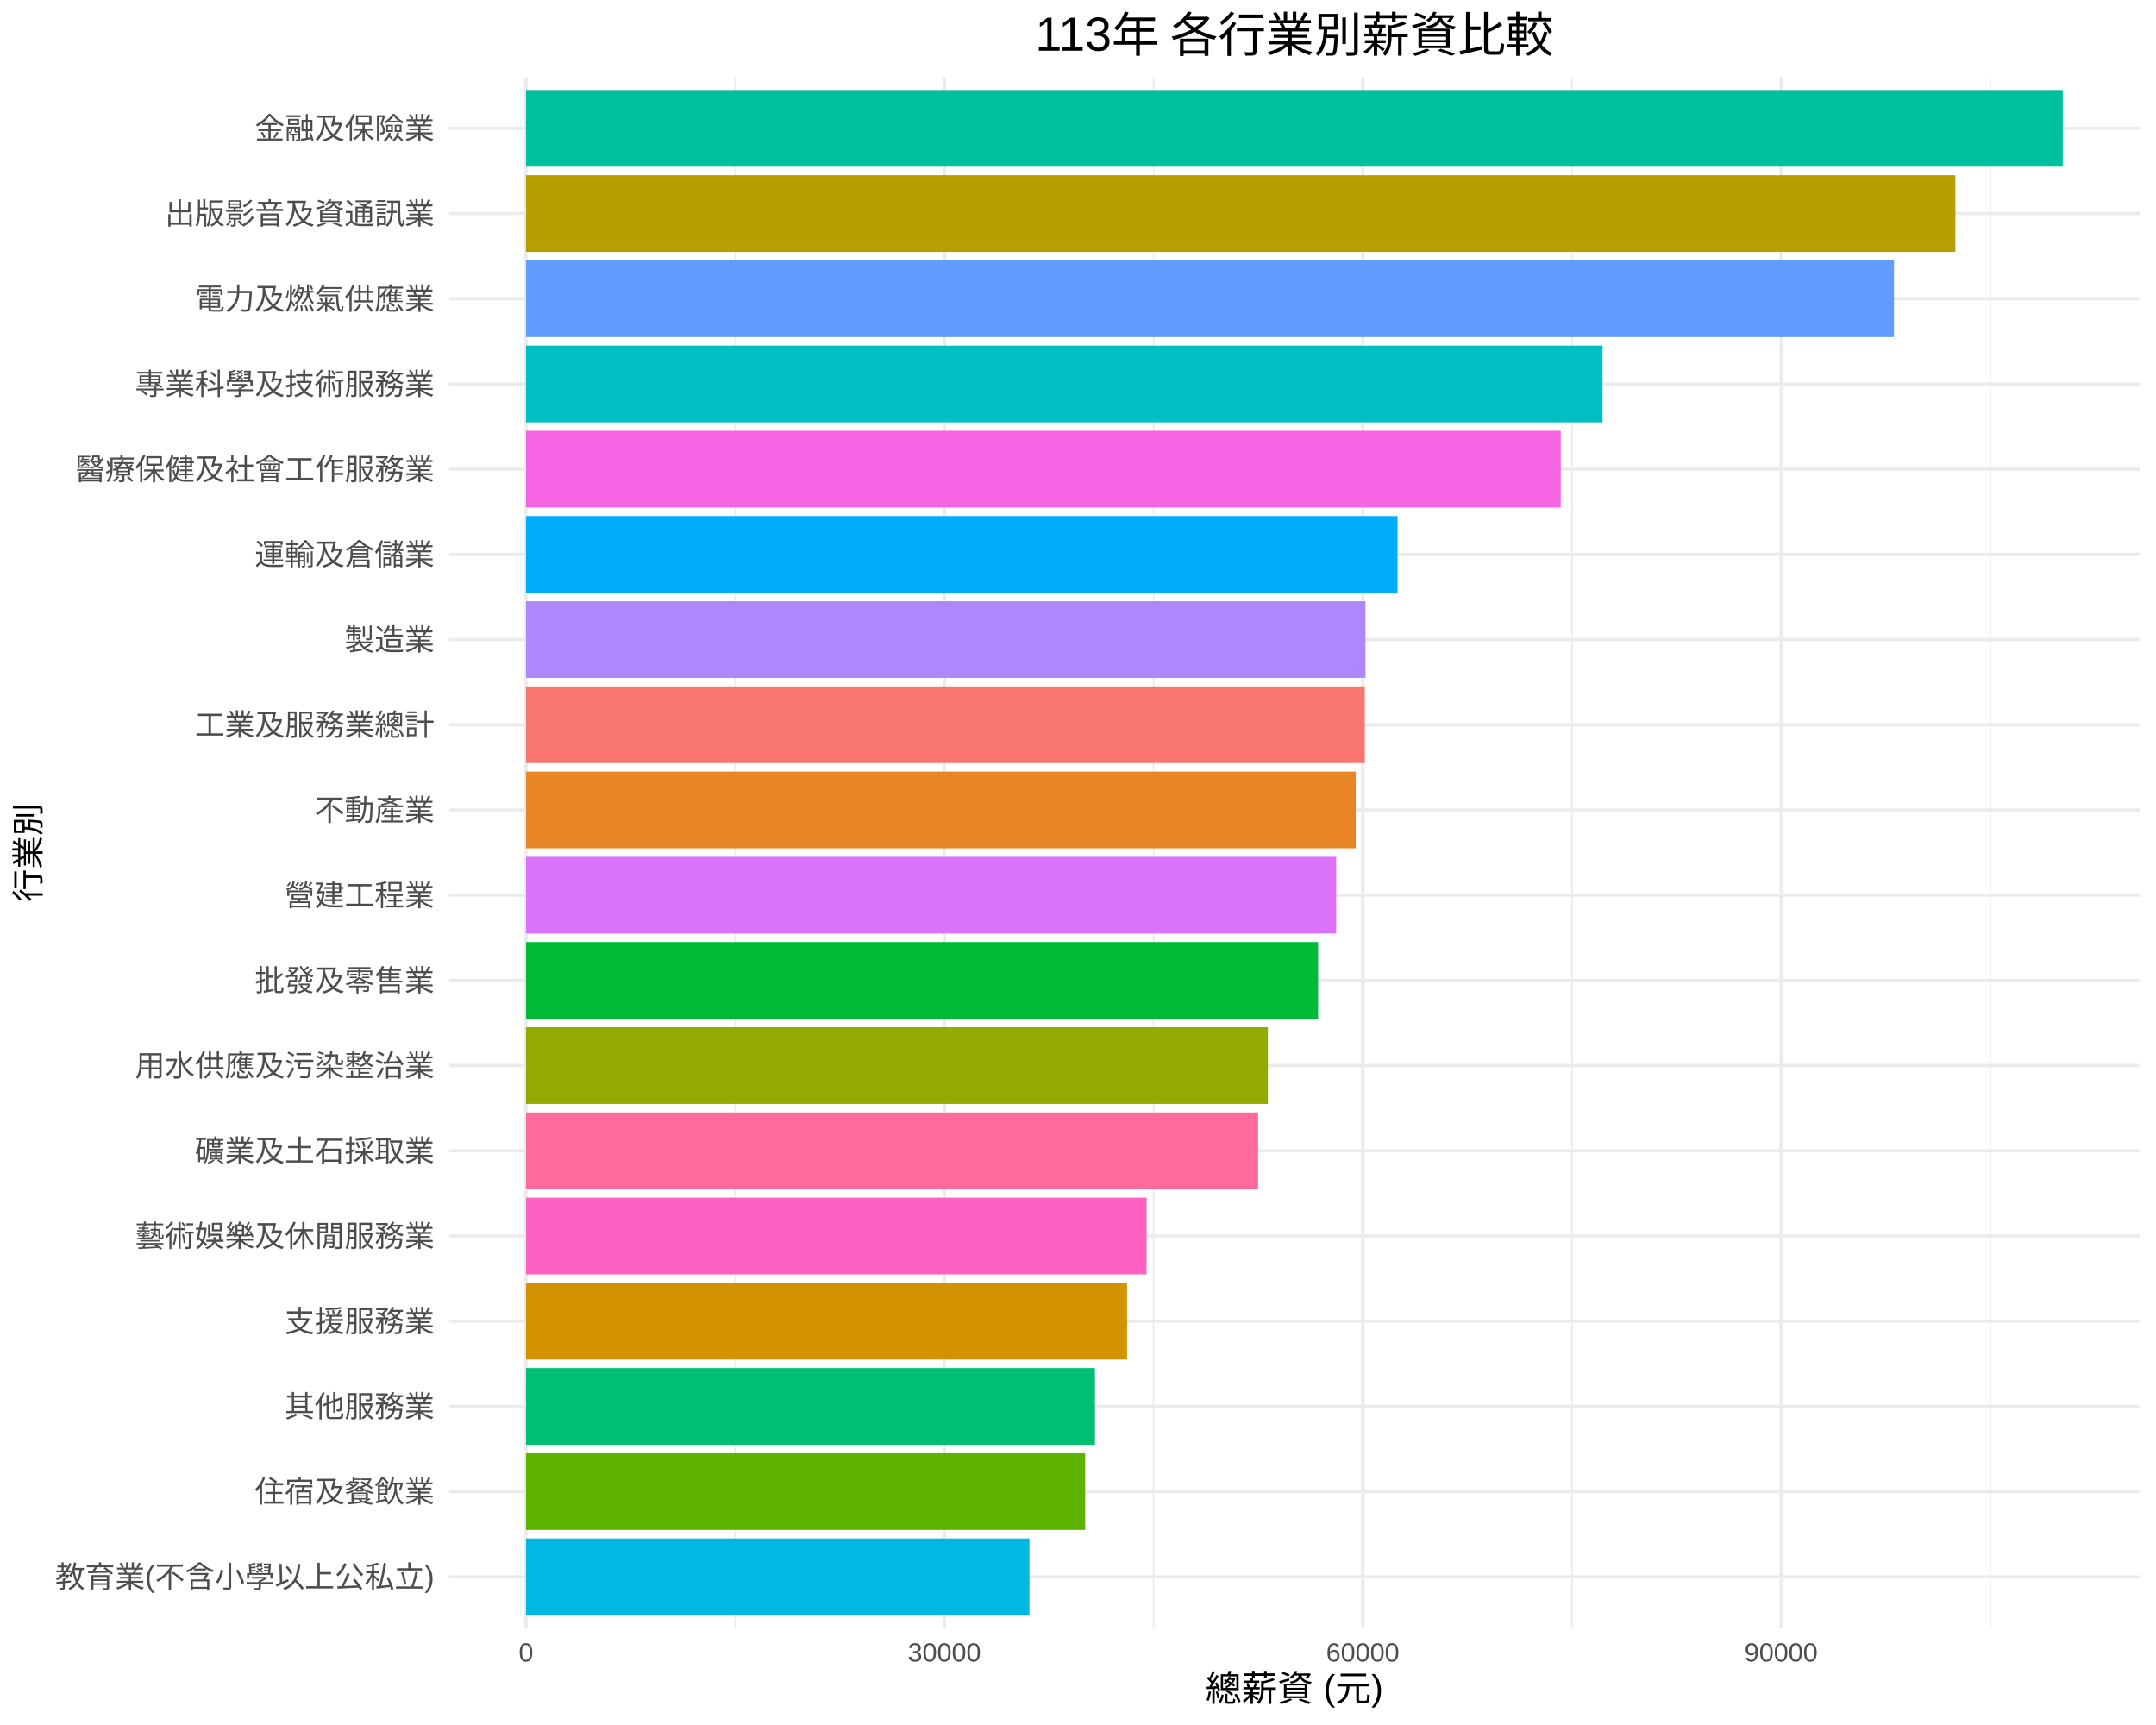
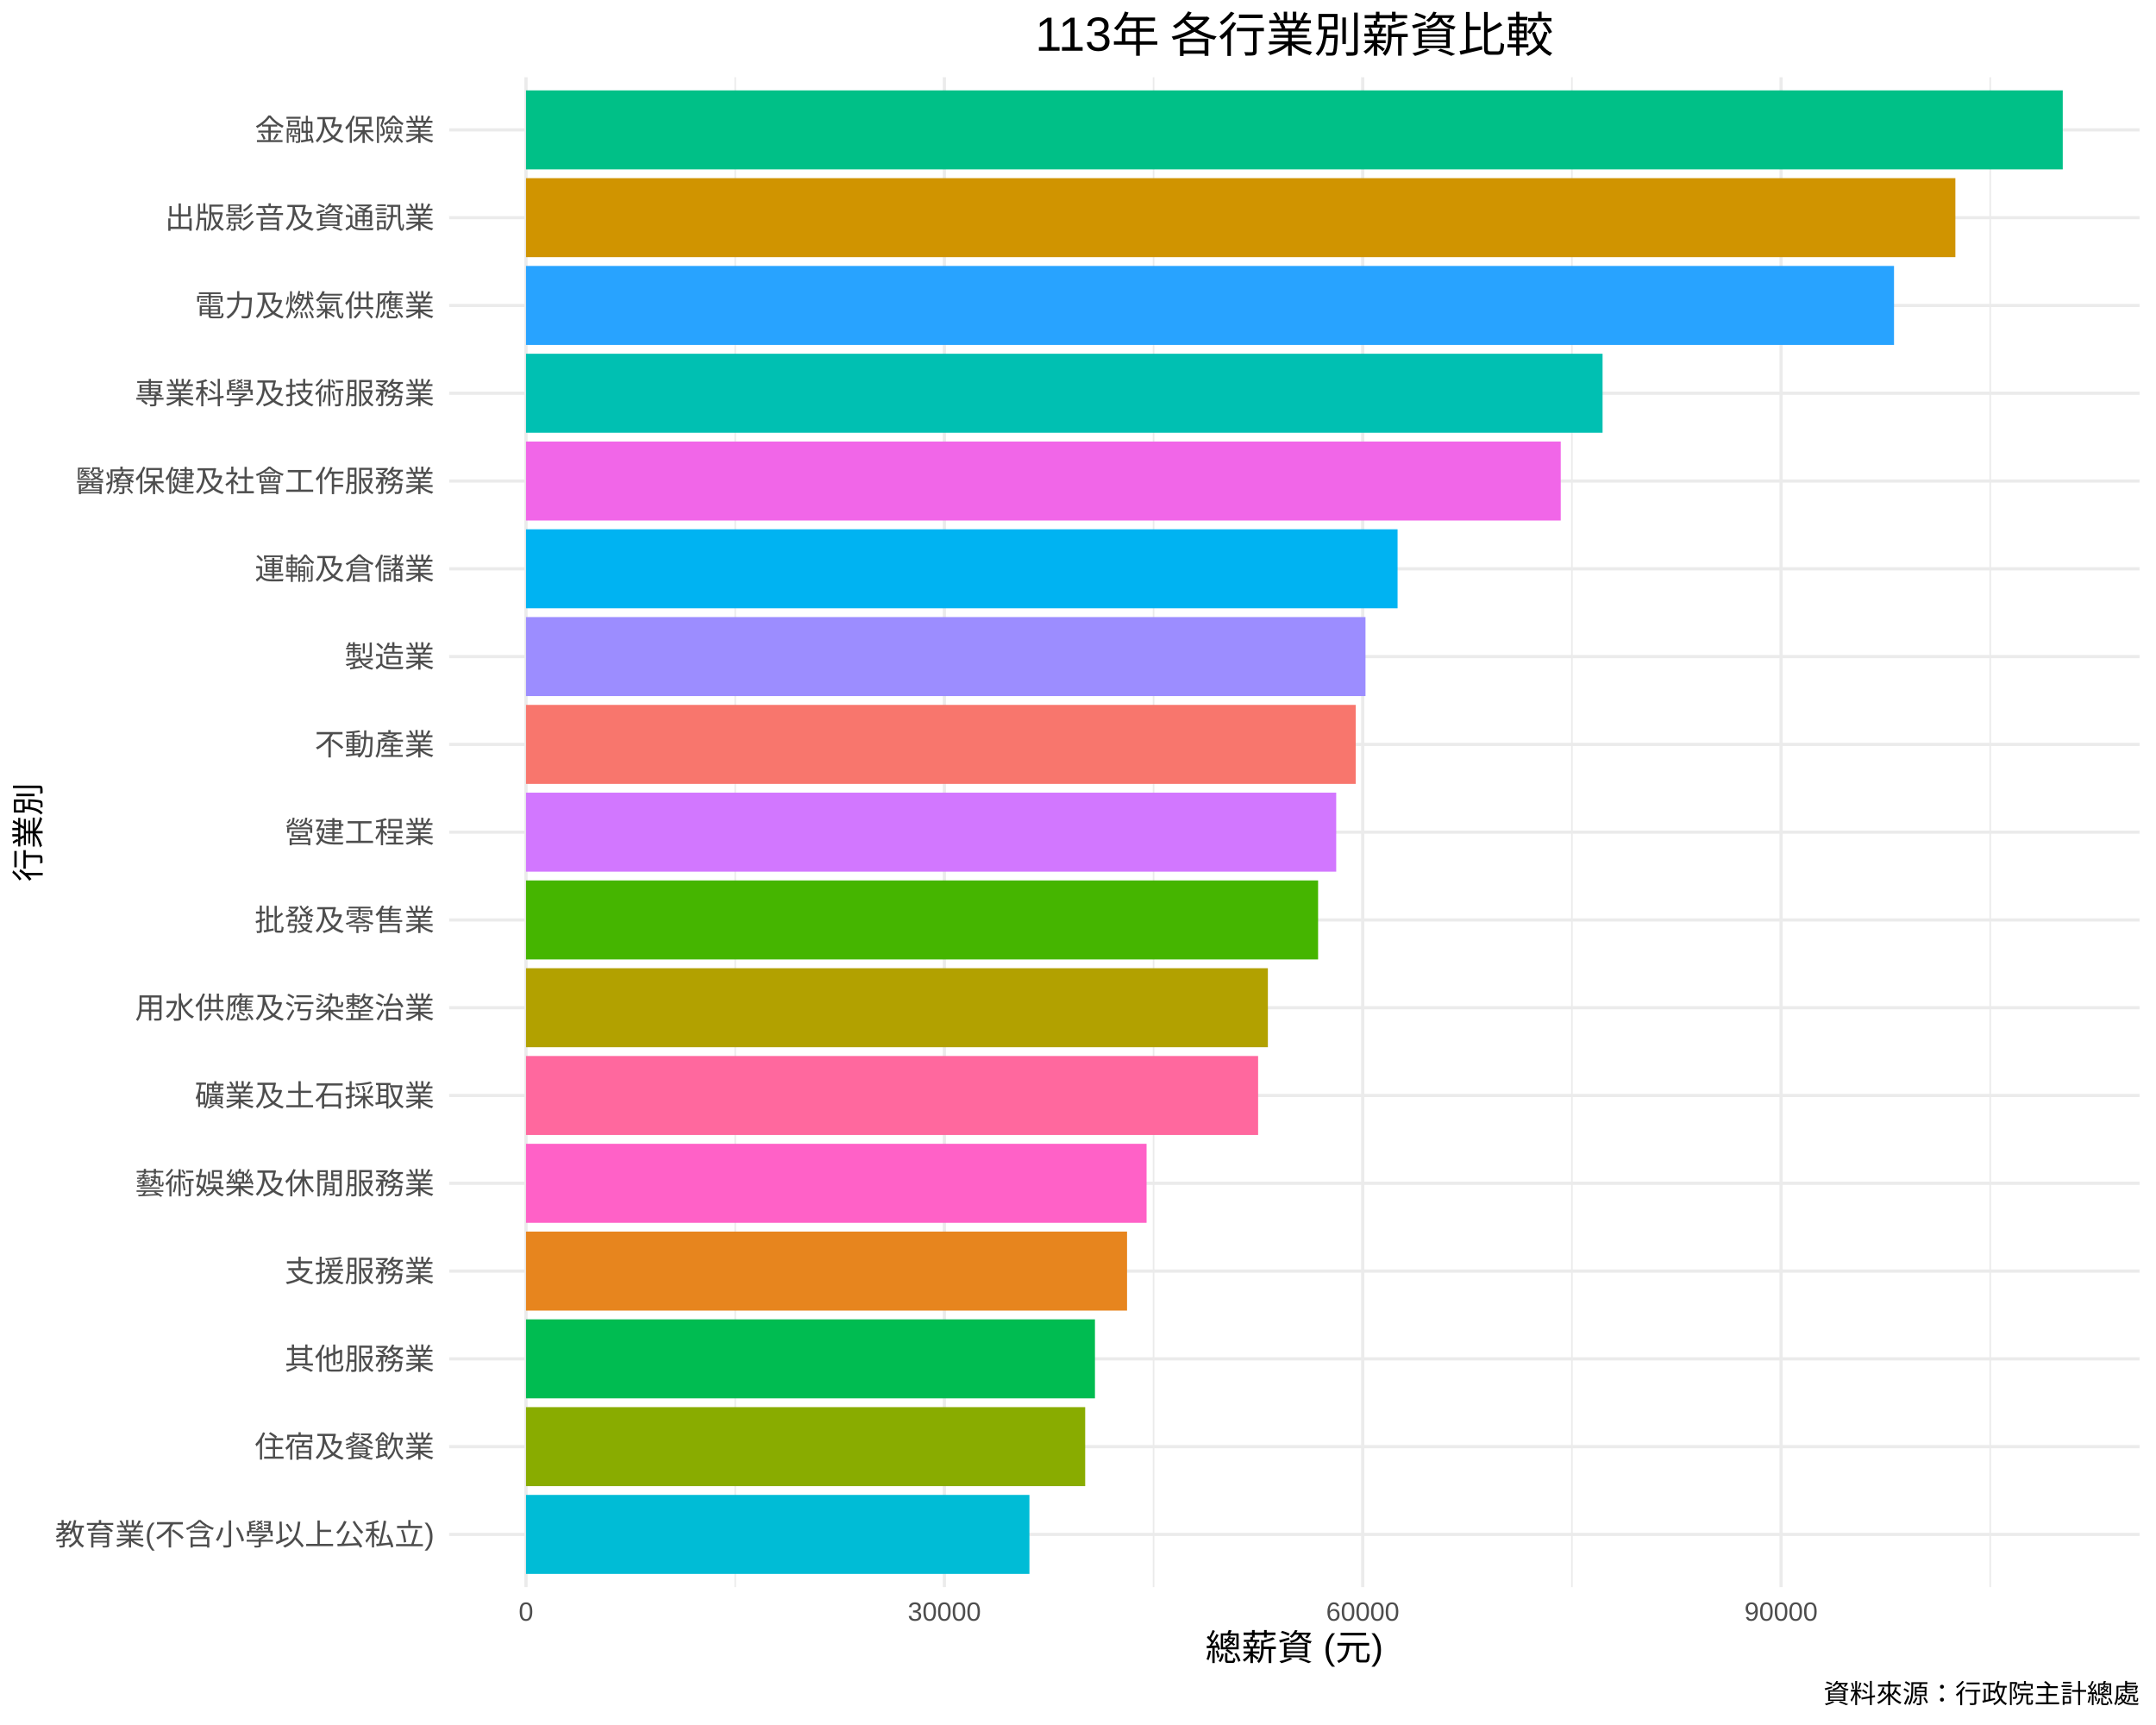
<svg xmlns="http://www.w3.org/2000/svg" width="720.00pt" height="576.00pt" viewBox="0 0 720.00 576.00">
  <g class="svglite">
    <defs>
      <style type="text/css">
    .svglite line, .svglite polyline, .svglite polygon, .svglite path, .svglite rect, .svglite circle {
      fill: none;
      stroke: #000000;
      stroke-linecap: round;
      stroke-linejoin: round;
      stroke-miterlimit: 10.00;
    }
    .svglite text {
      white-space: pre;
    }
    .svglite g.glyphgroup path {
      fill: inherit;
      stroke: none;
    }
  </style>
    </defs>
    <rect width="100%" height="100%" style="stroke: none; fill: #FFFFFF;" />
    <defs>
      <clipPath id="cpMC4wMHw3MjAuMDB8MC4wMHw1NzYuMDA=">
        <rect x="0.00" y="0.00" width="720.00" height="576.00" />
      </clipPath>
    </defs>
    <g clip-path="url(#cpMC4wMHw3MjAuMDB8MC4wMHw1NzYuMDA=)">
      <rect x="0.00" y="0.00" width="720.00" height="576.00" style="stroke-width: 1.07; stroke: none; fill: #FFFFFF;" />
    </g>
    <defs>
-       <clipPath id="cpMTUwLjAwfDcxNC41MnwyNS43OHw1NDMuNTg=">
-         <rect x="150.00" y="25.78" width="564.52" height="517.80" />
+       <clipPath id="cpMTUwLjAwfDcxNC41MnwyNS43OHw1MjkuOTU=">
+         <rect x="150.00" y="25.78" width="564.52" height="504.17" />
      </clipPath>
    </defs>
-     <g clip-path="url(#cpMTUwLjAwfDcxNC41MnwyNS43OHw1NDMuNTg=)">
-       <polyline points="245.52,543.58 245.52,25.78 " style="stroke-width: 0.53; stroke: #EBEBEB; stroke-linecap: butt;" />
-       <polyline points="385.23,543.58 385.23,25.78 " style="stroke-width: 0.53; stroke: #EBEBEB; stroke-linecap: butt;" />
-       <polyline points="524.94,543.58 524.94,25.78 " style="stroke-width: 0.53; stroke: #EBEBEB; stroke-linecap: butt;" />
-       <polyline points="664.64,543.58 664.64,25.78 " style="stroke-width: 0.53; stroke: #EBEBEB; stroke-linecap: butt;" />
-       <polyline points="150.00,526.51 714.52,526.51 " style="stroke-width: 1.07; stroke: #EBEBEB; stroke-linecap: butt;" />
-       <polyline points="150.00,498.06 714.52,498.06 " style="stroke-width: 1.07; stroke: #EBEBEB; stroke-linecap: butt;" />
-       <polyline points="150.00,469.61 714.52,469.61 " style="stroke-width: 1.07; stroke: #EBEBEB; stroke-linecap: butt;" />
-       <polyline points="150.00,441.16 714.52,441.16 " style="stroke-width: 1.07; stroke: #EBEBEB; stroke-linecap: butt;" />
-       <polyline points="150.00,412.71 714.52,412.71 " style="stroke-width: 1.07; stroke: #EBEBEB; stroke-linecap: butt;" />
-       <polyline points="150.00,384.26 714.52,384.26 " style="stroke-width: 1.07; stroke: #EBEBEB; stroke-linecap: butt;" />
-       <polyline points="150.00,355.81 714.52,355.81 " style="stroke-width: 1.07; stroke: #EBEBEB; stroke-linecap: butt;" />
-       <polyline points="150.00,327.36 714.52,327.36 " style="stroke-width: 1.07; stroke: #EBEBEB; stroke-linecap: butt;" />
-       <polyline points="150.00,298.91 714.52,298.91 " style="stroke-width: 1.07; stroke: #EBEBEB; stroke-linecap: butt;" />
-       <polyline points="150.00,270.46 714.52,270.46 " style="stroke-width: 1.07; stroke: #EBEBEB; stroke-linecap: butt;" />
-       <polyline points="150.00,242.01 714.52,242.01 " style="stroke-width: 1.07; stroke: #EBEBEB; stroke-linecap: butt;" />
-       <polyline points="150.00,213.56 714.52,213.56 " style="stroke-width: 1.07; stroke: #EBEBEB; stroke-linecap: butt;" />
-       <polyline points="150.00,185.11 714.52,185.11 " style="stroke-width: 1.07; stroke: #EBEBEB; stroke-linecap: butt;" />
-       <polyline points="150.00,156.66 714.52,156.66 " style="stroke-width: 1.07; stroke: #EBEBEB; stroke-linecap: butt;" />
-       <polyline points="150.00,128.21 714.52,128.21 " style="stroke-width: 1.07; stroke: #EBEBEB; stroke-linecap: butt;" />
-       <polyline points="150.00,99.75 714.52,99.75 " style="stroke-width: 1.07; stroke: #EBEBEB; stroke-linecap: butt;" />
-       <polyline points="150.00,71.30 714.52,71.30 " style="stroke-width: 1.07; stroke: #EBEBEB; stroke-linecap: butt;" />
-       <polyline points="150.00,42.85 714.52,42.85 " style="stroke-width: 1.07; stroke: #EBEBEB; stroke-linecap: butt;" />
-       <polyline points="175.66,543.58 175.66,25.78 " style="stroke-width: 1.07; stroke: #EBEBEB; stroke-linecap: butt;" />
-       <polyline points="315.37,543.58 315.37,25.78 " style="stroke-width: 1.07; stroke: #EBEBEB; stroke-linecap: butt;" />
-       <polyline points="455.08,543.58 455.08,25.78 " style="stroke-width: 1.07; stroke: #EBEBEB; stroke-linecap: butt;" />
-       <polyline points="594.79,543.58 594.79,25.78 " style="stroke-width: 1.07; stroke: #EBEBEB; stroke-linecap: butt;" />
-       <rect x="175.66" y="229.20" width="280.12" height="25.61" style="stroke-width: 1.07; stroke: none; stroke-linecap: butt; stroke-linejoin: miter; fill: #F8766D;" />
-       <rect x="175.66" y="371.46" width="244.49" height="25.61" style="stroke-width: 1.07; stroke: none; stroke-linecap: butt; stroke-linejoin: miter; fill: #FF699C;" />
-       <rect x="175.66" y="200.75" width="280.35" height="25.61" style="stroke-width: 1.07; stroke: none; stroke-linecap: butt; stroke-linejoin: miter; fill: #AE87FF;" />
-       <rect x="175.66" y="86.95" width="456.85" height="25.61" style="stroke-width: 1.07; stroke: none; stroke-linecap: butt; stroke-linejoin: miter; fill: #619CFF;" />
-       <rect x="175.66" y="343.01" width="247.75" height="25.61" style="stroke-width: 1.07; stroke: none; stroke-linecap: butt; stroke-linejoin: miter; fill: #93AA00;" />
-       <rect x="175.66" y="286.11" width="270.57" height="25.61" style="stroke-width: 1.07; stroke: none; stroke-linecap: butt; stroke-linejoin: miter; fill: #DB72FB;" />
-       <rect x="175.66" y="314.56" width="264.52" height="25.61" style="stroke-width: 1.07; stroke: none; stroke-linecap: butt; stroke-linejoin: miter; fill: #00BA38;" />
-       <rect x="175.66" y="172.30" width="291.06" height="25.61" style="stroke-width: 1.07; stroke: none; stroke-linecap: butt; stroke-linejoin: miter; fill: #00ADFA;" />
-       <rect x="175.66" y="485.26" width="186.74" height="25.61" style="stroke-width: 1.07; stroke: none; stroke-linecap: butt; stroke-linejoin: miter; fill: #5EB300;" />
-       <rect x="175.66" y="58.50" width="477.34" height="25.61" style="stroke-width: 1.07; stroke: none; stroke-linecap: butt; stroke-linejoin: miter; fill: #B79F00;" />
-       <rect x="175.66" y="30.05" width="513.20" height="25.61" style="stroke-width: 1.07; stroke: none; stroke-linecap: butt; stroke-linejoin: miter; fill: #00C19F;" />
-       <rect x="175.66" y="257.65" width="277.09" height="25.61" style="stroke-width: 1.07; stroke: none; stroke-linecap: butt; stroke-linejoin: miter; fill: #E88526;" />
-       <rect x="175.66" y="115.40" width="359.52" height="25.61" style="stroke-width: 1.07; stroke: none; stroke-linecap: butt; stroke-linejoin: miter; fill: #00BFC4;" />
-       <rect x="175.66" y="428.36" width="200.72" height="25.61" style="stroke-width: 1.07; stroke: none; stroke-linecap: butt; stroke-linejoin: miter; fill: #D39200;" />
-       <rect x="175.66" y="513.71" width="168.12" height="25.61" style="stroke-width: 1.07; stroke: none; stroke-linecap: butt; stroke-linejoin: miter; fill: #00B9E3;" />
-       <rect x="175.66" y="143.85" width="345.55" height="25.61" style="stroke-width: 1.07; stroke: none; stroke-linecap: butt; stroke-linejoin: miter; fill: #F564E3;" />
-       <rect x="175.66" y="399.91" width="207.24" height="25.61" style="stroke-width: 1.07; stroke: none; stroke-linecap: butt; stroke-linejoin: miter; fill: #FF61C3;" />
-       <rect x="175.66" y="456.81" width="190.00" height="25.61" style="stroke-width: 1.07; stroke: none; stroke-linecap: butt; stroke-linejoin: miter; fill: #00BF74;" />
+     <g clip-path="url(#cpMTUwLjAwfDcxNC41MnwyNS43OHw1MjkuOTU=)">
+       <polyline points="245.52,529.95 245.52,25.78 " style="stroke-width: 0.53; stroke: #EBEBEB; stroke-linecap: butt;" />
+       <polyline points="385.23,529.95 385.23,25.78 " style="stroke-width: 0.53; stroke: #EBEBEB; stroke-linecap: butt;" />
+       <polyline points="524.94,529.95 524.94,25.78 " style="stroke-width: 0.53; stroke: #EBEBEB; stroke-linecap: butt;" />
+       <polyline points="664.64,529.95 664.64,25.78 " style="stroke-width: 0.53; stroke: #EBEBEB; stroke-linecap: butt;" />
+       <polyline points="150.00,512.36 714.52,512.36 " style="stroke-width: 1.07; stroke: #EBEBEB; stroke-linecap: butt;" />
+       <polyline points="150.00,483.05 714.52,483.05 " style="stroke-width: 1.07; stroke: #EBEBEB; stroke-linecap: butt;" />
+       <polyline points="150.00,453.74 714.52,453.74 " style="stroke-width: 1.07; stroke: #EBEBEB; stroke-linecap: butt;" />
+       <polyline points="150.00,424.43 714.52,424.43 " style="stroke-width: 1.07; stroke: #EBEBEB; stroke-linecap: butt;" />
+       <polyline points="150.00,395.12 714.52,395.12 " style="stroke-width: 1.07; stroke: #EBEBEB; stroke-linecap: butt;" />
+       <polyline points="150.00,365.80 714.52,365.80 " style="stroke-width: 1.07; stroke: #EBEBEB; stroke-linecap: butt;" />
+       <polyline points="150.00,336.49 714.52,336.49 " style="stroke-width: 1.07; stroke: #EBEBEB; stroke-linecap: butt;" />
+       <polyline points="150.00,307.18 714.52,307.18 " style="stroke-width: 1.07; stroke: #EBEBEB; stroke-linecap: butt;" />
+       <polyline points="150.00,277.87 714.52,277.87 " style="stroke-width: 1.07; stroke: #EBEBEB; stroke-linecap: butt;" />
+       <polyline points="150.00,248.56 714.52,248.56 " style="stroke-width: 1.07; stroke: #EBEBEB; stroke-linecap: butt;" />
+       <polyline points="150.00,219.24 714.52,219.24 " style="stroke-width: 1.07; stroke: #EBEBEB; stroke-linecap: butt;" />
+       <polyline points="150.00,189.93 714.52,189.93 " style="stroke-width: 1.07; stroke: #EBEBEB; stroke-linecap: butt;" />
+       <polyline points="150.00,160.62 714.52,160.62 " style="stroke-width: 1.07; stroke: #EBEBEB; stroke-linecap: butt;" />
+       <polyline points="150.00,131.31 714.52,131.31 " style="stroke-width: 1.07; stroke: #EBEBEB; stroke-linecap: butt;" />
+       <polyline points="150.00,102.00 714.52,102.00 " style="stroke-width: 1.07; stroke: #EBEBEB; stroke-linecap: butt;" />
+       <polyline points="150.00,72.68 714.52,72.68 " style="stroke-width: 1.07; stroke: #EBEBEB; stroke-linecap: butt;" />
+       <polyline points="150.00,43.37 714.52,43.37 " style="stroke-width: 1.07; stroke: #EBEBEB; stroke-linecap: butt;" />
+       <polyline points="175.66,529.95 175.66,25.78 " style="stroke-width: 1.07; stroke: #EBEBEB; stroke-linecap: butt;" />
+       <polyline points="315.37,529.95 315.37,25.78 " style="stroke-width: 1.07; stroke: #EBEBEB; stroke-linecap: butt;" />
+       <polyline points="455.08,529.95 455.08,25.78 " style="stroke-width: 1.07; stroke: #EBEBEB; stroke-linecap: butt;" />
+       <polyline points="594.79,529.95 594.79,25.78 " style="stroke-width: 1.07; stroke: #EBEBEB; stroke-linecap: butt;" />
+       <rect x="175.66" y="352.61" width="244.49" height="26.38" style="stroke-width: 1.07; stroke: none; stroke-linecap: butt; stroke-linejoin: miter; fill: #FF689E;" />
+       <rect x="175.66" y="206.05" width="280.35" height="26.38" style="stroke-width: 1.07; stroke: none; stroke-linecap: butt; stroke-linejoin: miter; fill: #9C8DFF;" />
+       <rect x="175.66" y="88.80" width="456.85" height="26.38" style="stroke-width: 1.07; stroke: none; stroke-linecap: butt; stroke-linejoin: miter; fill: #28A3FF;" />
+       <rect x="175.66" y="323.30" width="247.75" height="26.38" style="stroke-width: 1.07; stroke: none; stroke-linecap: butt; stroke-linejoin: miter; fill: #B2A100;" />
+       <rect x="175.66" y="264.68" width="270.57" height="26.38" style="stroke-width: 1.07; stroke: none; stroke-linecap: butt; stroke-linejoin: miter; fill: #D277FF;" />
+       <rect x="175.66" y="293.99" width="264.52" height="26.38" style="stroke-width: 1.07; stroke: none; stroke-linecap: butt; stroke-linejoin: miter; fill: #45B500;" />
+       <rect x="175.66" y="176.74" width="291.06" height="26.38" style="stroke-width: 1.07; stroke: none; stroke-linecap: butt; stroke-linejoin: miter; fill: #00B3F2;" />
+       <rect x="175.66" y="469.86" width="186.74" height="26.38" style="stroke-width: 1.07; stroke: none; stroke-linecap: butt; stroke-linejoin: miter; fill: #89AC00;" />
+       <rect x="175.66" y="59.49" width="477.34" height="26.38" style="stroke-width: 1.07; stroke: none; stroke-linecap: butt; stroke-linejoin: miter; fill: #D09400;" />
+       <rect x="175.66" y="30.18" width="513.20" height="26.38" style="stroke-width: 1.07; stroke: none; stroke-linecap: butt; stroke-linejoin: miter; fill: #00C087;" />
+       <rect x="175.66" y="235.37" width="277.09" height="26.38" style="stroke-width: 1.07; stroke: none; stroke-linecap: butt; stroke-linejoin: miter; fill: #F8766D;" />
+       <rect x="175.66" y="118.12" width="359.52" height="26.38" style="stroke-width: 1.07; stroke: none; stroke-linecap: butt; stroke-linejoin: miter; fill: #00C0B2;" />
+       <rect x="175.66" y="411.24" width="200.72" height="26.38" style="stroke-width: 1.07; stroke: none; stroke-linecap: butt; stroke-linejoin: miter; fill: #E7851E;" />
+       <rect x="175.66" y="499.17" width="168.12" height="26.38" style="stroke-width: 1.07; stroke: none; stroke-linecap: butt; stroke-linejoin: miter; fill: #00BCD6;" />
+       <rect x="175.66" y="147.43" width="345.55" height="26.38" style="stroke-width: 1.07; stroke: none; stroke-linecap: butt; stroke-linejoin: miter; fill: #F166E8;" />
+       <rect x="175.66" y="381.93" width="207.24" height="26.38" style="stroke-width: 1.07; stroke: none; stroke-linecap: butt; stroke-linejoin: miter; fill: #FF61C7;" />
+       <rect x="175.66" y="440.55" width="190.00" height="26.38" style="stroke-width: 1.07; stroke: none; stroke-linecap: butt; stroke-linejoin: miter; fill: #00BC51;" />
    </g>
    <g clip-path="url(#cpMC4wMHw3MjAuMDB8MC4wMHw1NzYuMDA=)">
-       <text x="145.07" y="530.09" text-anchor="end" style="font-size: 10.00px;fill: #4D4D4D; font-family: &quot;Arial&quot;;" textLength="126.66px" lengthAdjust="spacingAndGlyphs">教育業(不含小學以上公私立)</text>
-       <text x="145.07" y="501.64" text-anchor="end" style="font-size: 10.00px;fill: #4D4D4D; font-family: &quot;Arial&quot;;" textLength="60.00px" lengthAdjust="spacingAndGlyphs">住宿及餐飲業</text>
-       <text x="145.07" y="473.19" text-anchor="end" style="font-size: 10.00px;fill: #4D4D4D; font-family: &quot;Arial&quot;;" textLength="50.00px" lengthAdjust="spacingAndGlyphs">其他服務業</text>
-       <text x="145.07" y="444.74" text-anchor="end" style="font-size: 10.00px;fill: #4D4D4D; font-family: &quot;Arial&quot;;" textLength="50.00px" lengthAdjust="spacingAndGlyphs">支援服務業</text>
-       <text x="145.07" y="416.29" text-anchor="end" style="font-size: 10.00px;fill: #4D4D4D; font-family: &quot;Arial&quot;;" textLength="100.00px" lengthAdjust="spacingAndGlyphs">藝術娛樂及休閒服務業</text>
-       <text x="145.07" y="387.84" text-anchor="end" style="font-size: 10.00px;fill: #4D4D4D; font-family: &quot;Arial&quot;;" textLength="80.00px" lengthAdjust="spacingAndGlyphs">礦業及土石採取業</text>
-       <text x="145.07" y="359.39" text-anchor="end" style="font-size: 10.00px;fill: #4D4D4D; font-family: &quot;Arial&quot;;" textLength="100.00px" lengthAdjust="spacingAndGlyphs">用水供應及污染整治業</text>
-       <text x="145.07" y="330.94" text-anchor="end" style="font-size: 10.00px;fill: #4D4D4D; font-family: &quot;Arial&quot;;" textLength="60.00px" lengthAdjust="spacingAndGlyphs">批發及零售業</text>
-       <text x="145.07" y="302.49" text-anchor="end" style="font-size: 10.00px;fill: #4D4D4D; font-family: &quot;Arial&quot;;" textLength="50.00px" lengthAdjust="spacingAndGlyphs">營建工程業</text>
-       <text x="145.07" y="274.04" text-anchor="end" style="font-size: 10.00px;fill: #4D4D4D; font-family: &quot;Arial&quot;;" textLength="40.00px" lengthAdjust="spacingAndGlyphs">不動產業</text>
-       <text x="145.07" y="245.59" text-anchor="end" style="font-size: 10.00px;fill: #4D4D4D; font-family: &quot;Arial&quot;;" textLength="80.00px" lengthAdjust="spacingAndGlyphs">工業及服務業總計</text>
-       <text x="145.07" y="217.14" text-anchor="end" style="font-size: 10.00px;fill: #4D4D4D; font-family: &quot;Arial&quot;;" textLength="30.00px" lengthAdjust="spacingAndGlyphs">製造業</text>
-       <text x="145.07" y="188.69" text-anchor="end" style="font-size: 10.00px;fill: #4D4D4D; font-family: &quot;Arial&quot;;" textLength="60.00px" lengthAdjust="spacingAndGlyphs">運輸及倉儲業</text>
-       <text x="145.07" y="160.24" text-anchor="end" style="font-size: 10.00px;fill: #4D4D4D; font-family: &quot;Arial&quot;;" textLength="120.00px" lengthAdjust="spacingAndGlyphs">醫療保健及社會工作服務業</text>
-       <text x="145.07" y="131.79" text-anchor="end" style="font-size: 10.00px;fill: #4D4D4D; font-family: &quot;Arial&quot;;" textLength="100.00px" lengthAdjust="spacingAndGlyphs">專業科學及技術服務業</text>
-       <text x="145.07" y="103.34" text-anchor="end" style="font-size: 10.00px;fill: #4D4D4D; font-family: &quot;Arial&quot;;" textLength="80.00px" lengthAdjust="spacingAndGlyphs">電力及燃氣供應業</text>
-       <text x="145.07" y="74.89" text-anchor="end" style="font-size: 10.00px;fill: #4D4D4D; font-family: &quot;Arial&quot;;" textLength="90.00px" lengthAdjust="spacingAndGlyphs">出版影音及資通訊業</text>
-       <text x="145.07" y="46.44" text-anchor="end" style="font-size: 10.00px;fill: #4D4D4D; font-family: &quot;Arial&quot;;" textLength="60.00px" lengthAdjust="spacingAndGlyphs">金融及保險業</text>
-       <text x="175.66" y="554.81" text-anchor="middle" style="font-size: 8.80px;fill: #4D4D4D; font-family: &quot;Arial&quot;;" textLength="4.89px" lengthAdjust="spacingAndGlyphs">0</text>
-       <text x="315.37" y="554.81" text-anchor="middle" style="font-size: 8.80px;fill: #4D4D4D; font-family: &quot;Arial&quot;;" textLength="24.45px" lengthAdjust="spacingAndGlyphs">30000</text>
-       <text x="455.08" y="554.81" text-anchor="middle" style="font-size: 8.80px;fill: #4D4D4D; font-family: &quot;Arial&quot;;" textLength="24.45px" lengthAdjust="spacingAndGlyphs">60000</text>
-       <text x="594.79" y="554.81" text-anchor="middle" style="font-size: 8.80px;fill: #4D4D4D; font-family: &quot;Arial&quot;;" textLength="24.45px" lengthAdjust="spacingAndGlyphs">90000</text>
-       <text x="432.26" y="568.00" text-anchor="middle" style="font-size: 12.00px; font-family: &quot;Arial&quot;;" textLength="59.33px" lengthAdjust="spacingAndGlyphs">總薪資 (元)</text>
-       <text transform="translate(13.36,284.68) rotate(-90)" text-anchor="middle" style="font-size: 11.00px; font-family: &quot;Arial&quot;;" textLength="33.00px" lengthAdjust="spacingAndGlyphs">行業別</text>
+       <text x="145.07" y="515.95" text-anchor="end" style="font-size: 10.00px;fill: #4D4D4D; font-family: &quot;Arial&quot;;" textLength="126.66px" lengthAdjust="spacingAndGlyphs">教育業(不含小學以上公私立)</text>
+       <text x="145.07" y="486.63" text-anchor="end" style="font-size: 10.00px;fill: #4D4D4D; font-family: &quot;Arial&quot;;" textLength="60.00px" lengthAdjust="spacingAndGlyphs">住宿及餐飲業</text>
+       <text x="145.07" y="457.32" text-anchor="end" style="font-size: 10.00px;fill: #4D4D4D; font-family: &quot;Arial&quot;;" textLength="50.00px" lengthAdjust="spacingAndGlyphs">其他服務業</text>
+       <text x="145.07" y="428.01" text-anchor="end" style="font-size: 10.00px;fill: #4D4D4D; font-family: &quot;Arial&quot;;" textLength="50.00px" lengthAdjust="spacingAndGlyphs">支援服務業</text>
+       <text x="145.07" y="398.70" text-anchor="end" style="font-size: 10.00px;fill: #4D4D4D; font-family: &quot;Arial&quot;;" textLength="100.00px" lengthAdjust="spacingAndGlyphs">藝術娛樂及休閒服務業</text>
+       <text x="145.07" y="369.39" text-anchor="end" style="font-size: 10.00px;fill: #4D4D4D; font-family: &quot;Arial&quot;;" textLength="80.00px" lengthAdjust="spacingAndGlyphs">礦業及土石採取業</text>
+       <text x="145.07" y="340.07" text-anchor="end" style="font-size: 10.00px;fill: #4D4D4D; font-family: &quot;Arial&quot;;" textLength="100.00px" lengthAdjust="spacingAndGlyphs">用水供應及污染整治業</text>
+       <text x="145.07" y="310.76" text-anchor="end" style="font-size: 10.00px;fill: #4D4D4D; font-family: &quot;Arial&quot;;" textLength="60.00px" lengthAdjust="spacingAndGlyphs">批發及零售業</text>
+       <text x="145.07" y="281.45" text-anchor="end" style="font-size: 10.00px;fill: #4D4D4D; font-family: &quot;Arial&quot;;" textLength="50.00px" lengthAdjust="spacingAndGlyphs">營建工程業</text>
+       <text x="145.07" y="252.14" text-anchor="end" style="font-size: 10.00px;fill: #4D4D4D; font-family: &quot;Arial&quot;;" textLength="40.00px" lengthAdjust="spacingAndGlyphs">不動產業</text>
+       <text x="145.07" y="222.83" text-anchor="end" style="font-size: 10.00px;fill: #4D4D4D; font-family: &quot;Arial&quot;;" textLength="30.00px" lengthAdjust="spacingAndGlyphs">製造業</text>
+       <text x="145.07" y="193.51" text-anchor="end" style="font-size: 10.00px;fill: #4D4D4D; font-family: &quot;Arial&quot;;" textLength="60.00px" lengthAdjust="spacingAndGlyphs">運輸及倉儲業</text>
+       <text x="145.07" y="164.20" text-anchor="end" style="font-size: 10.00px;fill: #4D4D4D; font-family: &quot;Arial&quot;;" textLength="120.00px" lengthAdjust="spacingAndGlyphs">醫療保健及社會工作服務業</text>
+       <text x="145.07" y="134.89" text-anchor="end" style="font-size: 10.00px;fill: #4D4D4D; font-family: &quot;Arial&quot;;" textLength="100.00px" lengthAdjust="spacingAndGlyphs">專業科學及技術服務業</text>
+       <text x="145.07" y="105.58" text-anchor="end" style="font-size: 10.00px;fill: #4D4D4D; font-family: &quot;Arial&quot;;" textLength="80.00px" lengthAdjust="spacingAndGlyphs">電力及燃氣供應業</text>
+       <text x="145.07" y="76.27" text-anchor="end" style="font-size: 10.00px;fill: #4D4D4D; font-family: &quot;Arial&quot;;" textLength="90.00px" lengthAdjust="spacingAndGlyphs">出版影音及資通訊業</text>
+       <text x="145.07" y="46.95" text-anchor="end" style="font-size: 10.00px;fill: #4D4D4D; font-family: &quot;Arial&quot;;" textLength="60.00px" lengthAdjust="spacingAndGlyphs">金融及保險業</text>
+       <text x="175.66" y="541.18" text-anchor="middle" style="font-size: 8.80px;fill: #4D4D4D; font-family: &quot;Arial&quot;;" textLength="4.89px" lengthAdjust="spacingAndGlyphs">0</text>
+       <text x="315.37" y="541.18" text-anchor="middle" style="font-size: 8.80px;fill: #4D4D4D; font-family: &quot;Arial&quot;;" textLength="24.45px" lengthAdjust="spacingAndGlyphs">30000</text>
+       <text x="455.08" y="541.18" text-anchor="middle" style="font-size: 8.80px;fill: #4D4D4D; font-family: &quot;Arial&quot;;" textLength="24.45px" lengthAdjust="spacingAndGlyphs">60000</text>
+       <text x="594.79" y="541.18" text-anchor="middle" style="font-size: 8.80px;fill: #4D4D4D; font-family: &quot;Arial&quot;;" textLength="24.45px" lengthAdjust="spacingAndGlyphs">90000</text>
+       <text x="432.26" y="554.37" text-anchor="middle" style="font-size: 12.00px; font-family: &quot;Arial&quot;;" textLength="59.33px" lengthAdjust="spacingAndGlyphs">總薪資 (元)</text>
+       <text transform="translate(13.36,277.87) rotate(-90)" text-anchor="middle" style="font-size: 11.00px; font-family: &quot;Arial&quot;;" textLength="33.00px" lengthAdjust="spacingAndGlyphs">行業別</text>
      <text x="432.26" y="16.93" text-anchor="middle" style="font-size: 16.00px; font-family: &quot;Arial&quot;;" textLength="173.98px" lengthAdjust="spacingAndGlyphs">113年 各行業別薪資比較</text>
+       <text x="714.52" y="568.67" text-anchor="end" style="font-size: 8.80px; font-family: &quot;Arial&quot;;" textLength="105.56px" lengthAdjust="spacingAndGlyphs">資料來源：行政院主計總處</text>
    </g>
  </g>
</svg>
